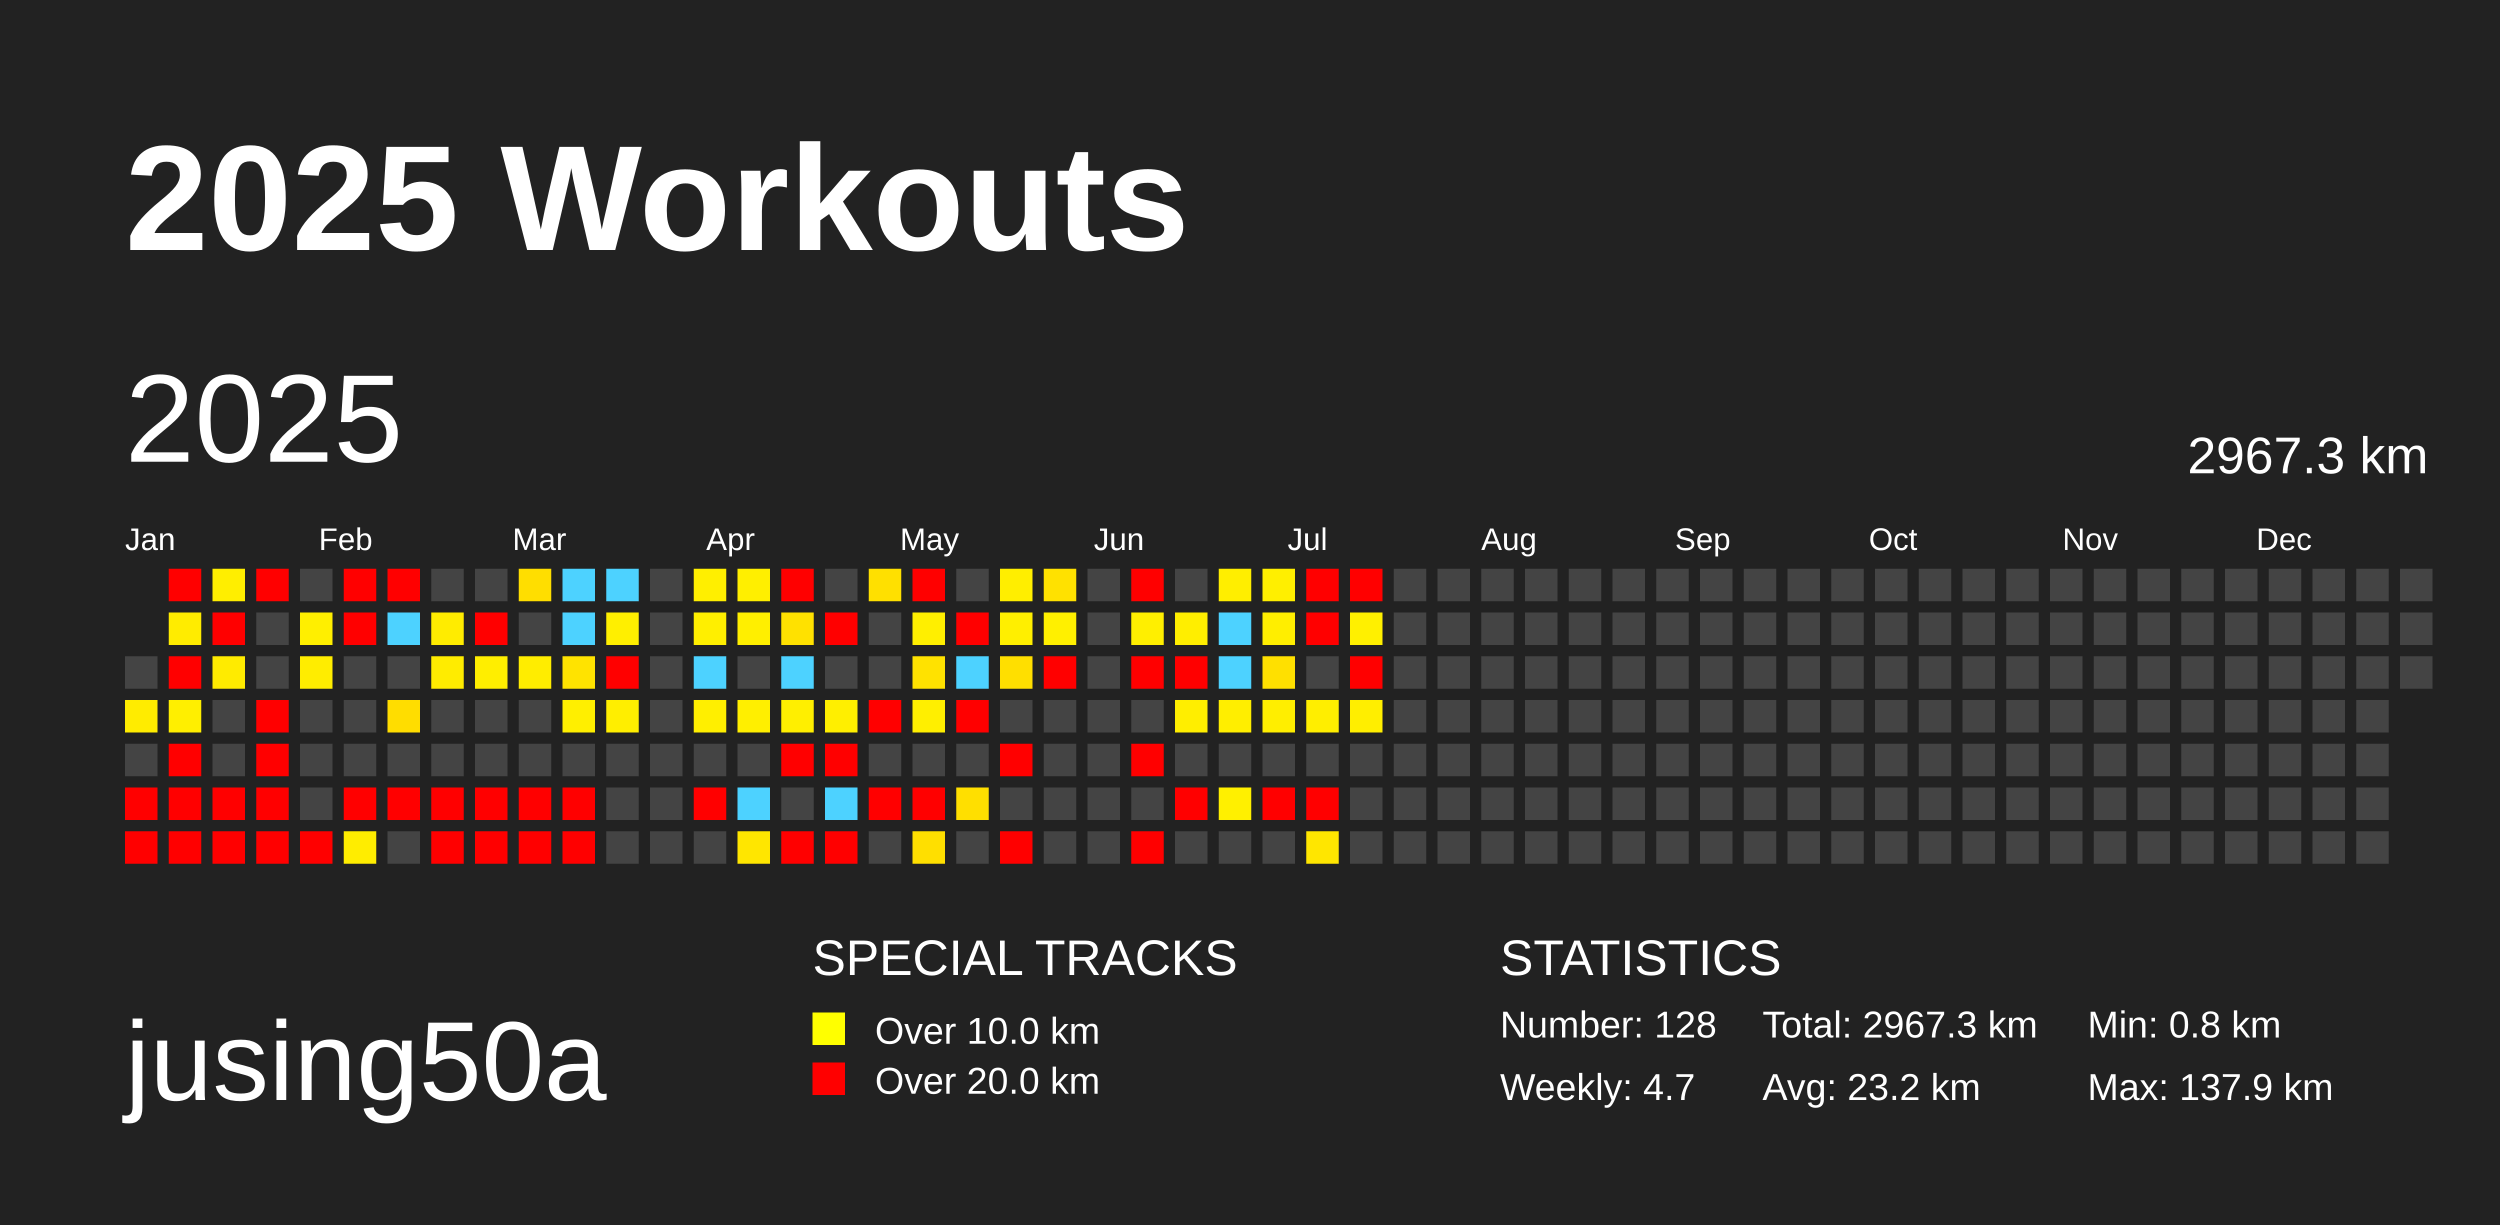
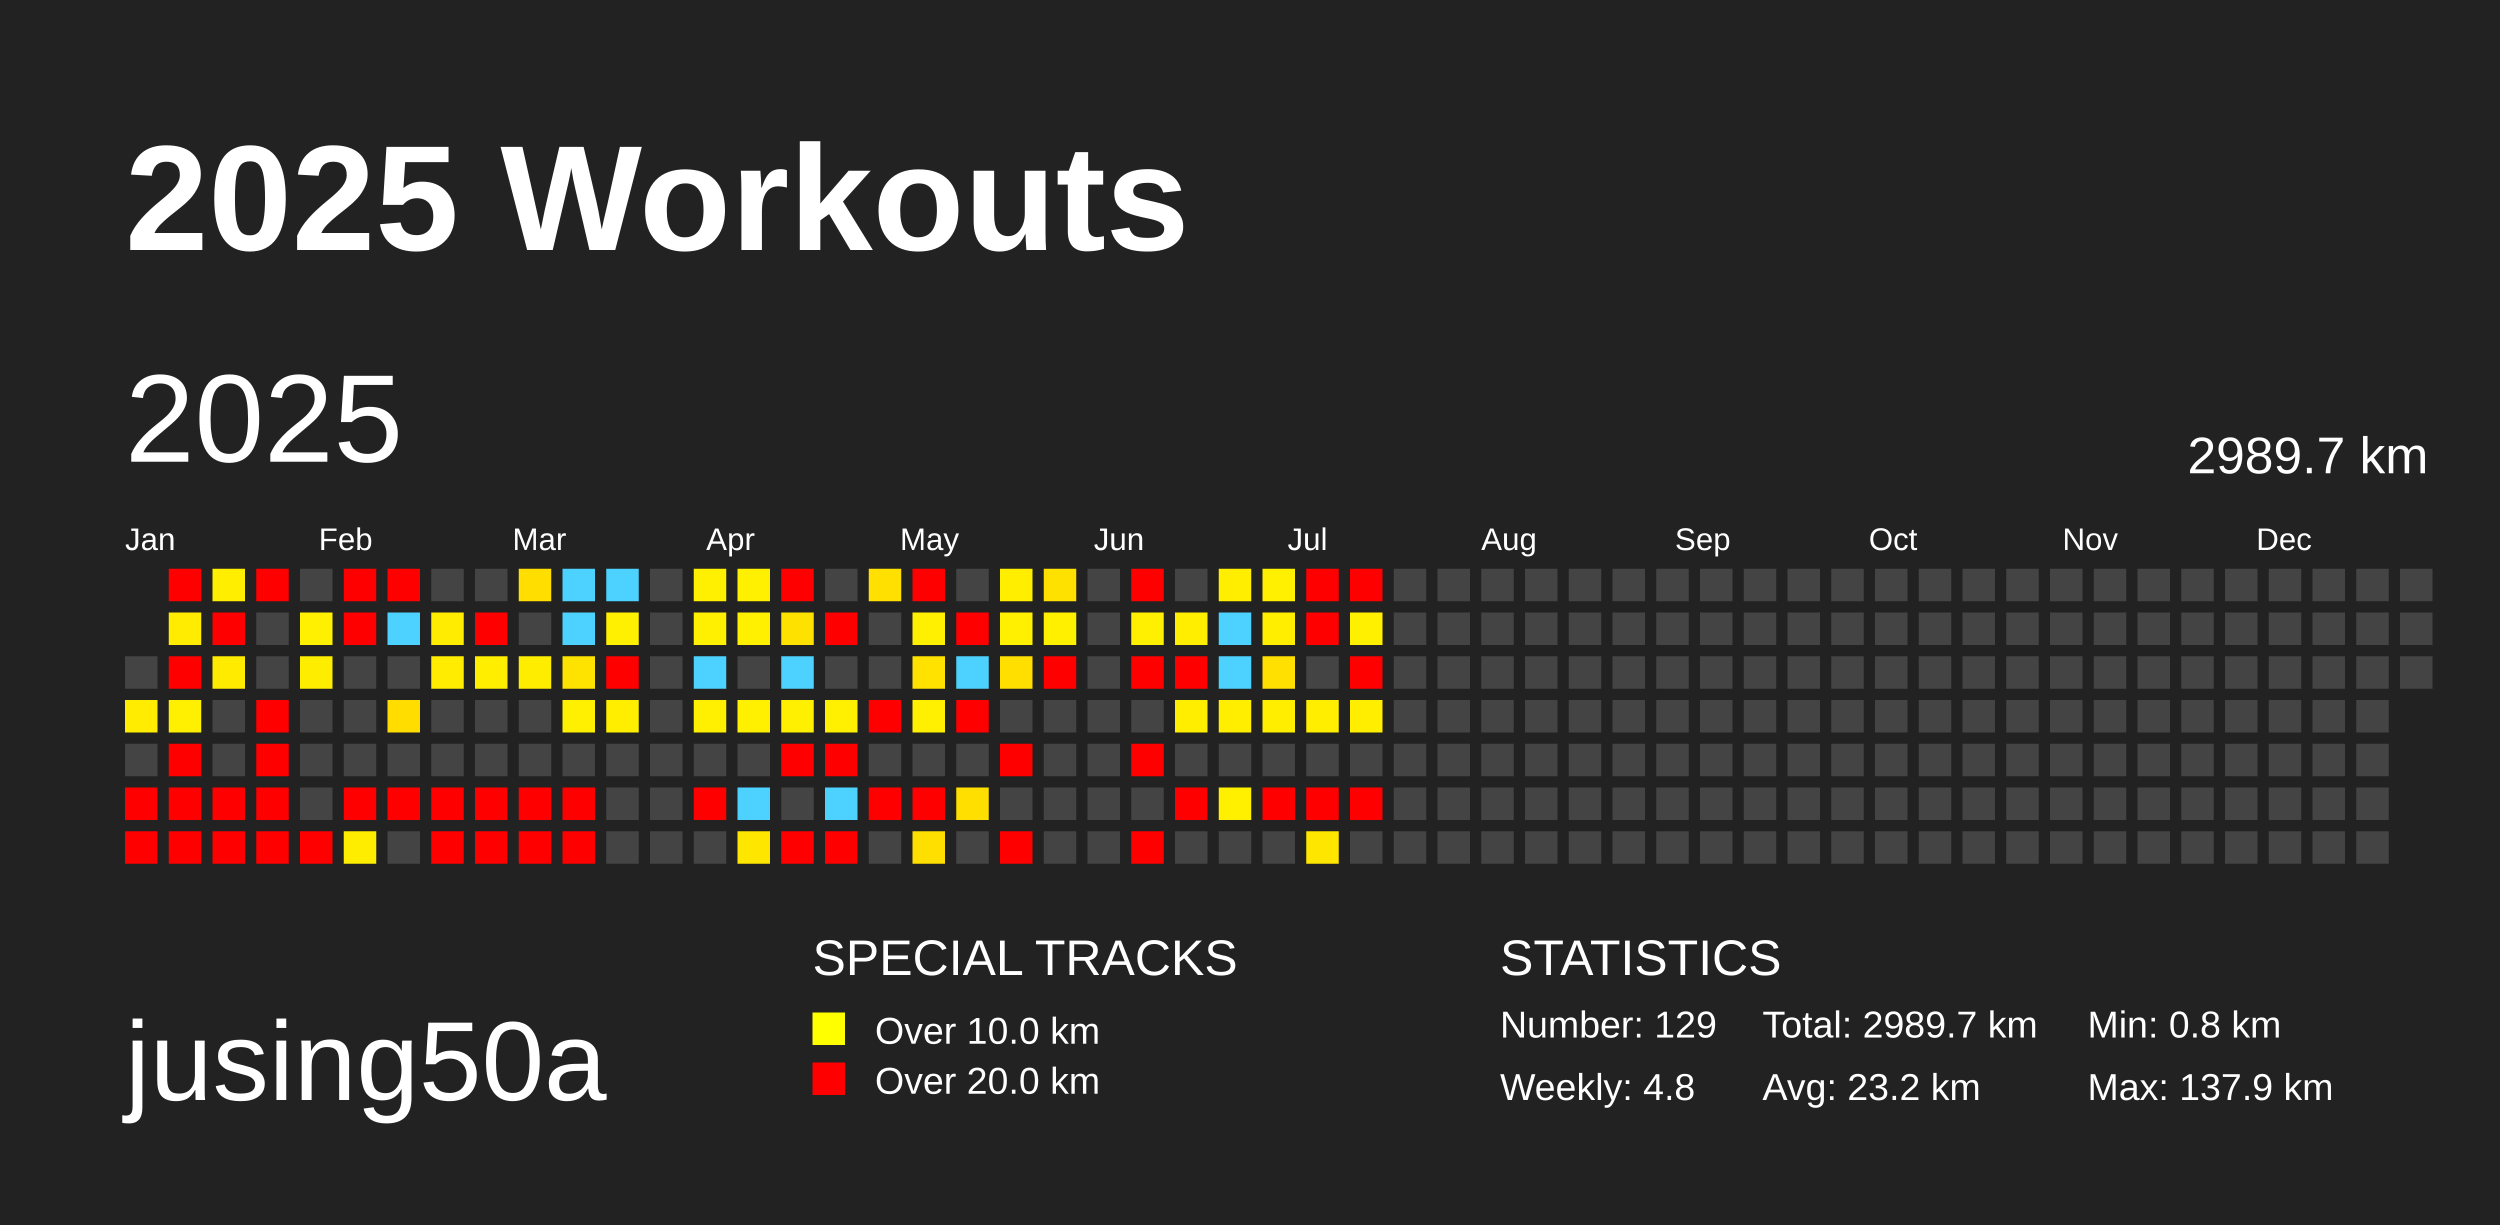
<svg xmlns="http://www.w3.org/2000/svg" baseProfile="full" height="98mm" version="1.1" viewBox="0,0,200,98" width="200mm">
  <defs />
  <rect fill="#222222" height="98" width="200" x="0" y="0" />
  <text fill="#FFFFFF" style="font-size:12px; font-family:Arial; font-weight:bold;" x="10" y="20">2025 Workouts</text>
  <text fill="#FFFFFF" style="font-size:9px; font-family:Arial" x="10" y="88">jusing50a</text>
  <text fill="#FFFFFF" style="font-size:4px; font-family:Arial" x="65" y="78">SPECIAL TRACKS</text>
  <rect fill="yellow" height="2.6" width="2.6" x="65" y="81" />
  <text fill="#FFFFFF" style="font-size:3px; font-family:Arial" x="70" y="83.5">Over 10.0 km</text>
  <rect fill="red" height="2.6" width="2.6" x="65" y="85" />
  <text fill="#FFFFFF" style="font-size:3px; font-family:Arial" x="70" y="87.5">Over 20.0 km</text>
  <text fill="#FFFFFF" style="font-size:4px; font-family:Arial" x="120" y="78">STATISTICS</text>
-   <text fill="#FFFFFF" style="font-size:3px; font-family:Arial" x="120" y="83">Number: 128</text>
-   <text fill="#FFFFFF" style="font-size:3px; font-family:Arial" x="120" y="88">Weekly: 4.7</text>
-   <text fill="#FFFFFF" style="font-size:3px; font-family:Arial" x="141" y="83">Total: 2967.3 km</text>
+   <text fill="#FFFFFF" style="font-size:3px; font-family:Arial" x="120" y="83">Number: 129</text>
+   <text fill="#FFFFFF" style="font-size:3px; font-family:Arial" x="120" y="88">Weekly: 4.8</text>
+   <text fill="#FFFFFF" style="font-size:3px; font-family:Arial" x="141" y="83">Total: 2989.7 km</text>
  <text fill="#FFFFFF" style="font-size:3px; font-family:Arial" x="141" y="88">Avg: 23.2 km</text>
  <text fill="#FFFFFF" style="font-size:3px; font-family:Arial" x="167" y="83">Min: 0.8 km</text>
  <text fill="#FFFFFF" style="font-size:3px; font-family:Arial" x="167" y="88">Max: 137.9 km</text>
  <text dominant-baseline="hanging" fill="#FFFFFF" style="font-size:10.0px; font-family:Arial;" x="10" y="30">2025</text>
-   <text dominant-baseline="hanging" fill="#FFFFFF" style="font-size:4.125px; font-family:Arial;" x="175" y="35">2967.3 km</text>
+   <text dominant-baseline="hanging" fill="#FFFFFF" style="font-size:4.125px; font-family:Arial;" x="175" y="35">2989.7 km</text>
  <text fill="#FFFFFF" style="font-size:2.5px; font-family:Arial" x="10.0" y="44">Jan</text>
  <text fill="#FFFFFF" style="font-size:2.5px; font-family:Arial" x="25.5" y="44">Feb</text>
  <text fill="#FFFFFF" style="font-size:2.5px; font-family:Arial" x="41.0" y="44">Mar</text>
  <text fill="#FFFFFF" style="font-size:2.5px; font-family:Arial" x="56.5" y="44">Apr</text>
  <text fill="#FFFFFF" style="font-size:2.5px; font-family:Arial" x="72.0" y="44">May</text>
  <text fill="#FFFFFF" style="font-size:2.5px; font-family:Arial" x="87.5" y="44">Jun</text>
  <text fill="#FFFFFF" style="font-size:2.5px; font-family:Arial" x="103.0" y="44">Jul</text>
  <text fill="#FFFFFF" style="font-size:2.5px; font-family:Arial" x="118.5" y="44">Aug</text>
  <text fill="#FFFFFF" style="font-size:2.5px; font-family:Arial" x="134.0" y="44">Sep</text>
  <text fill="#FFFFFF" style="font-size:2.5px; font-family:Arial" x="149.5" y="44">Oct</text>
  <text fill="#FFFFFF" style="font-size:2.5px; font-family:Arial" x="165.0" y="44">Nov</text>
  <text fill="#FFFFFF" style="font-size:2.5px; font-family:Arial" x="180.5" y="44">Dec</text>
  <rect fill="#444444" height="2.6" width="2.6" x="10.0" y="52.5" />
  <rect fill="#ffec00" height="2.6" width="2.6" x="10.0" y="56.0" />
  <rect fill="#444444" height="2.6" width="2.6" x="10.0" y="59.5" />
  <rect fill="red" height="2.6" width="2.6" x="10.0" y="63.0" />
  <rect fill="red" height="2.6" width="2.6" x="10.0" y="66.5" />
  <rect fill="red" height="2.6" width="2.6" x="13.5" y="45.5" />
  <rect fill="#ffec00" height="2.6" width="2.6" x="13.5" y="49.0" />
  <rect fill="red" height="2.6" width="2.6" x="13.5" y="52.5" />
  <rect fill="#ffef00" height="2.6" width="2.6" x="13.5" y="56.0" />
  <rect fill="red" height="2.6" width="2.6" x="13.5" y="59.5" />
  <rect fill="red" height="2.6" width="2.6" x="13.5" y="63.0" />
  <rect fill="red" height="2.6" width="2.6" x="13.5" y="66.5" />
  <rect fill="#ffee00" height="2.6" width="2.6" x="17.0" y="45.5" />
  <rect fill="red" height="2.6" width="2.6" x="17.0" y="49.0" />
  <rect fill="#ffeb00" height="2.6" width="2.6" x="17.0" y="52.5" />
  <rect fill="#444444" height="2.6" width="2.6" x="17.0" y="56.0" />
  <rect fill="#444444" height="2.6" width="2.6" x="17.0" y="59.5" />
  <rect fill="red" height="2.6" width="2.6" x="17.0" y="63.0" />
  <rect fill="red" height="2.6" width="2.6" x="17.0" y="66.5" />
  <rect fill="red" height="2.6" width="2.6" x="20.5" y="45.5" />
  <rect fill="#444444" height="2.6" width="2.6" x="20.5" y="49.0" />
  <rect fill="#444444" height="2.6" width="2.6" x="20.5" y="52.5" />
  <rect fill="red" height="2.6" width="2.6" x="20.5" y="56.0" />
  <rect fill="red" height="2.6" width="2.6" x="20.5" y="59.5" />
  <rect fill="red" height="2.6" width="2.6" x="20.5" y="63.0" />
  <rect fill="red" height="2.6" width="2.6" x="20.5" y="66.5" />
  <rect fill="#444444" height="2.6" width="2.6" x="24.0" y="45.5" />
  <rect fill="#ffef00" height="2.6" width="2.6" x="24.0" y="49.0" />
  <rect fill="#ffed00" height="2.6" width="2.6" x="24.0" y="52.5" />
  <rect fill="#444444" height="2.6" width="2.6" x="24.0" y="56.0" />
  <rect fill="#444444" height="2.6" width="2.6" x="24.0" y="59.5" />
  <rect fill="#444444" height="2.6" width="2.6" x="24.0" y="63.0" />
  <rect fill="red" height="2.6" width="2.6" x="24.0" y="66.5" />
  <rect fill="red" height="2.6" width="2.6" x="27.5" y="45.5" />
  <rect fill="red" height="2.6" width="2.6" x="27.5" y="49.0" />
  <rect fill="#444444" height="2.6" width="2.6" x="27.5" y="52.5" />
  <rect fill="#444444" height="2.6" width="2.6" x="27.5" y="56.0" />
  <rect fill="#444444" height="2.6" width="2.6" x="27.5" y="59.5" />
  <rect fill="red" height="2.6" width="2.6" x="27.5" y="63.0" />
  <rect fill="#ffed00" height="2.6" width="2.6" x="27.5" y="66.5" />
  <rect fill="red" height="2.6" width="2.6" x="31.0" y="45.5" />
  <rect fill="#4dd2ff" height="2.6" width="2.6" x="31.0" y="49.0" />
  <rect fill="#444444" height="2.6" width="2.6" x="31.0" y="52.5" />
  <rect fill="#ffdd00" height="2.6" width="2.6" x="31.0" y="56.0" />
  <rect fill="#444444" height="2.6" width="2.6" x="31.0" y="59.5" />
  <rect fill="red" height="2.6" width="2.6" x="31.0" y="63.0" />
  <rect fill="#444444" height="2.6" width="2.6" x="31.0" y="66.5" />
  <rect fill="#444444" height="2.6" width="2.6" x="34.5" y="45.5" />
  <rect fill="#ffec00" height="2.6" width="2.6" x="34.5" y="49.0" />
  <rect fill="#ffec00" height="2.6" width="2.6" x="34.5" y="52.5" />
  <rect fill="#444444" height="2.6" width="2.6" x="34.5" y="56.0" />
  <rect fill="#444444" height="2.6" width="2.6" x="34.5" y="59.5" />
  <rect fill="red" height="2.6" width="2.6" x="34.5" y="63.0" />
  <rect fill="red" height="2.6" width="2.6" x="34.5" y="66.5" />
  <rect fill="#444444" height="2.6" width="2.6" x="38.0" y="45.5" />
  <rect fill="red" height="2.6" width="2.6" x="38.0" y="49.0" />
  <rect fill="#ffee00" height="2.6" width="2.6" x="38.0" y="52.5" />
  <rect fill="#444444" height="2.6" width="2.6" x="38.0" y="56.0" />
  <rect fill="#444444" height="2.6" width="2.6" x="38.0" y="59.5" />
  <rect fill="red" height="2.6" width="2.6" x="38.0" y="63.0" />
  <rect fill="red" height="2.6" width="2.6" x="38.0" y="66.5" />
  <rect fill="#ffde00" height="2.6" width="2.6" x="41.5" y="45.5" />
  <rect fill="#444444" height="2.6" width="2.6" x="41.5" y="49.0" />
  <rect fill="#ffed00" height="2.6" width="2.6" x="41.5" y="52.5" />
  <rect fill="#444444" height="2.6" width="2.6" x="41.5" y="56.0" />
  <rect fill="#444444" height="2.6" width="2.6" x="41.5" y="59.5" />
  <rect fill="red" height="2.6" width="2.6" x="41.5" y="63.0" />
  <rect fill="red" height="2.6" width="2.6" x="41.5" y="66.5" />
  <rect fill="#4dd2ff" height="2.6" width="2.6" x="45.0" y="45.5" />
  <rect fill="#4dd2ff" height="2.6" width="2.6" x="45.0" y="49.0" />
  <rect fill="#ffe300" height="2.6" width="2.6" x="45.0" y="52.5" />
  <rect fill="#ffef00" height="2.6" width="2.6" x="45.0" y="56.0" />
  <rect fill="#444444" height="2.6" width="2.6" x="45.0" y="59.5" />
  <rect fill="red" height="2.6" width="2.6" x="45.0" y="63.0" />
  <rect fill="red" height="2.6" width="2.6" x="45.0" y="66.5" />
  <rect fill="#4dd2ff" height="2.6" width="2.6" x="48.5" y="45.5" />
  <rect fill="#ffef00" height="2.6" width="2.6" x="48.5" y="49.0" />
  <rect fill="red" height="2.6" width="2.6" x="48.5" y="52.5" />
  <rect fill="#ffee00" height="2.6" width="2.6" x="48.5" y="56.0" />
  <rect fill="#444444" height="2.6" width="2.6" x="48.5" y="59.5" />
  <rect fill="#444444" height="2.6" width="2.6" x="48.5" y="63.0" />
  <rect fill="#444444" height="2.6" width="2.6" x="48.5" y="66.5" />
  <rect fill="#444444" height="2.6" width="2.6" x="52.0" y="45.5" />
  <rect fill="#444444" height="2.6" width="2.6" x="52.0" y="49.0" />
  <rect fill="#444444" height="2.6" width="2.6" x="52.0" y="52.5" />
  <rect fill="#444444" height="2.6" width="2.6" x="52.0" y="56.0" />
  <rect fill="#444444" height="2.6" width="2.6" x="52.0" y="59.5" />
  <rect fill="#444444" height="2.6" width="2.6" x="52.0" y="63.0" />
  <rect fill="#444444" height="2.6" width="2.6" x="52.0" y="66.5" />
  <rect fill="#ffef00" height="2.6" width="2.6" x="55.5" y="45.5" />
  <rect fill="#ffef00" height="2.6" width="2.6" x="55.5" y="49.0" />
  <rect fill="#4dd2ff" height="2.6" width="2.6" x="55.5" y="52.5" />
  <rect fill="#ffef00" height="2.6" width="2.6" x="55.5" y="56.0" />
  <rect fill="#444444" height="2.6" width="2.6" x="55.5" y="59.5" />
  <rect fill="red" height="2.6" width="2.6" x="55.5" y="63.0" />
  <rect fill="#444444" height="2.6" width="2.6" x="55.5" y="66.5" />
  <rect fill="#ffef00" height="2.6" width="2.6" x="59.0" y="45.5" />
  <rect fill="#ffef00" height="2.6" width="2.6" x="59.0" y="49.0" />
  <rect fill="#444444" height="2.6" width="2.6" x="59.0" y="52.5" />
  <rect fill="#ffef00" height="2.6" width="2.6" x="59.0" y="56.0" />
  <rect fill="#444444" height="2.6" width="2.6" x="59.0" y="59.5" />
  <rect fill="#4dd2ff" height="2.6" width="2.6" x="59.0" y="63.0" />
  <rect fill="#ffe600" height="2.6" width="2.6" x="59.0" y="66.5" />
  <rect fill="red" height="2.6" width="2.6" x="62.5" y="45.5" />
  <rect fill="#ffe100" height="2.6" width="2.6" x="62.5" y="49.0" />
  <rect fill="#4dd2ff" height="2.6" width="2.6" x="62.5" y="52.5" />
  <rect fill="#ffef00" height="2.6" width="2.6" x="62.5" y="56.0" />
  <rect fill="red" height="2.6" width="2.6" x="62.5" y="59.5" />
  <rect fill="#444444" height="2.6" width="2.6" x="62.5" y="63.0" />
  <rect fill="red" height="2.6" width="2.6" x="62.5" y="66.5" />
  <rect fill="#444444" height="2.6" width="2.6" x="66.0" y="45.5" />
  <rect fill="red" height="2.6" width="2.6" x="66.0" y="49.0" />
  <rect fill="#444444" height="2.6" width="2.6" x="66.0" y="52.5" />
  <rect fill="#ffef00" height="2.6" width="2.6" x="66.0" y="56.0" />
  <rect fill="red" height="2.6" width="2.6" x="66.0" y="59.5" />
  <rect fill="#4dd2ff" height="2.6" width="2.6" x="66.0" y="63.0" />
  <rect fill="red" height="2.6" width="2.6" x="66.0" y="66.5" />
  <rect fill="#ffe000" height="2.6" width="2.6" x="69.5" y="45.5" />
  <rect fill="#444444" height="2.6" width="2.6" x="69.5" y="49.0" />
  <rect fill="#444444" height="2.6" width="2.6" x="69.5" y="52.5" />
  <rect fill="red" height="2.6" width="2.6" x="69.5" y="56.0" />
  <rect fill="#444444" height="2.6" width="2.6" x="69.5" y="59.5" />
  <rect fill="red" height="2.6" width="2.6" x="69.5" y="63.0" />
  <rect fill="#444444" height="2.6" width="2.6" x="69.5" y="66.5" />
  <rect fill="red" height="2.6" width="2.6" x="73.0" y="45.5" />
  <rect fill="#ffef00" height="2.6" width="2.6" x="73.0" y="49.0" />
  <rect fill="#ffe200" height="2.6" width="2.6" x="73.0" y="52.5" />
  <rect fill="#ffef00" height="2.6" width="2.6" x="73.0" y="56.0" />
  <rect fill="#444444" height="2.6" width="2.6" x="73.0" y="59.5" />
  <rect fill="red" height="2.6" width="2.6" x="73.0" y="63.0" />
  <rect fill="#ffdf00" height="2.6" width="2.6" x="73.0" y="66.5" />
  <rect fill="#444444" height="2.6" width="2.6" x="76.5" y="45.5" />
  <rect fill="red" height="2.6" width="2.6" x="76.5" y="49.0" />
  <rect fill="#4dd2ff" height="2.6" width="2.6" x="76.5" y="52.5" />
  <rect fill="red" height="2.6" width="2.6" x="76.5" y="56.0" />
  <rect fill="#444444" height="2.6" width="2.6" x="76.5" y="59.5" />
  <rect fill="#ffdf00" height="2.6" width="2.6" x="76.5" y="63.0" />
  <rect fill="#444444" height="2.6" width="2.6" x="76.5" y="66.5" />
  <rect fill="#ffee00" height="2.6" width="2.6" x="80.0" y="45.5" />
  <rect fill="#ffef00" height="2.6" width="2.6" x="80.0" y="49.0" />
  <rect fill="#ffdf00" height="2.6" width="2.6" x="80.0" y="52.5" />
  <rect fill="#444444" height="2.6" width="2.6" x="80.0" y="56.0" />
  <rect fill="red" height="2.6" width="2.6" x="80.0" y="59.5" />
  <rect fill="#444444" height="2.6" width="2.6" x="80.0" y="63.0" />
  <rect fill="red" height="2.6" width="2.6" x="80.0" y="66.5" />
  <rect fill="#ffe100" height="2.6" width="2.6" x="83.5" y="45.5" />
  <rect fill="#fff000" height="2.6" width="2.6" x="83.5" y="49.0" />
  <rect fill="red" height="2.6" width="2.6" x="83.5" y="52.5" />
  <rect fill="#444444" height="2.6" width="2.6" x="83.5" y="56.0" />
  <rect fill="#444444" height="2.6" width="2.6" x="83.5" y="59.5" />
  <rect fill="#444444" height="2.6" width="2.6" x="83.5" y="63.0" />
  <rect fill="#444444" height="2.6" width="2.6" x="83.5" y="66.5" />
  <rect fill="#444444" height="2.6" width="2.6" x="87.0" y="45.5" />
  <rect fill="#444444" height="2.6" width="2.6" x="87.0" y="49.0" />
  <rect fill="#444444" height="2.6" width="2.6" x="87.0" y="52.5" />
  <rect fill="#444444" height="2.6" width="2.6" x="87.0" y="56.0" />
  <rect fill="#444444" height="2.6" width="2.6" x="87.0" y="59.5" />
  <rect fill="#444444" height="2.6" width="2.6" x="87.0" y="63.0" />
  <rect fill="#444444" height="2.6" width="2.6" x="87.0" y="66.5" />
  <rect fill="red" height="2.6" width="2.6" x="90.5" y="45.5" />
  <rect fill="#ffef00" height="2.6" width="2.6" x="90.5" y="49.0" />
  <rect fill="red" height="2.6" width="2.6" x="90.5" y="52.5" />
  <rect fill="#444444" height="2.6" width="2.6" x="90.5" y="56.0" />
  <rect fill="red" height="2.6" width="2.6" x="90.5" y="59.5" />
  <rect fill="#444444" height="2.6" width="2.6" x="90.5" y="63.0" />
  <rect fill="red" height="2.6" width="2.6" x="90.5" y="66.5" />
  <rect fill="#444444" height="2.6" width="2.6" x="94.0" y="45.5" />
  <rect fill="#ffee00" height="2.6" width="2.6" x="94.0" y="49.0" />
  <rect fill="red" height="2.6" width="2.6" x="94.0" y="52.5" />
  <rect fill="#ffee00" height="2.6" width="2.6" x="94.0" y="56.0" />
  <rect fill="#444444" height="2.6" width="2.6" x="94.0" y="59.5" />
  <rect fill="red" height="2.6" width="2.6" x="94.0" y="63.0" />
  <rect fill="#444444" height="2.6" width="2.6" x="94.0" y="66.5" />
  <rect fill="#ffee00" height="2.6" width="2.6" x="97.5" y="45.5" />
  <rect fill="#4dd2ff" height="2.6" width="2.6" x="97.5" y="49.0" />
  <rect fill="#4dd2ff" height="2.6" width="2.6" x="97.5" y="52.5" />
  <rect fill="#ffee00" height="2.6" width="2.6" x="97.5" y="56.0" />
  <rect fill="#444444" height="2.6" width="2.6" x="97.5" y="59.5" />
  <rect fill="#fff000" height="2.6" width="2.6" x="97.5" y="63.0" />
  <rect fill="#444444" height="2.6" width="2.6" x="97.5" y="66.5" />
  <rect fill="#ffef00" height="2.6" width="2.6" x="101.0" y="45.5" />
  <rect fill="#ffee00" height="2.6" width="2.6" x="101.0" y="49.0" />
  <rect fill="#ffe000" height="2.6" width="2.6" x="101.0" y="52.5" />
  <rect fill="#ffee00" height="2.6" width="2.6" x="101.0" y="56.0" />
  <rect fill="#444444" height="2.6" width="2.6" x="101.0" y="59.5" />
  <rect fill="red" height="2.6" width="2.6" x="101.0" y="63.0" />
  <rect fill="#444444" height="2.6" width="2.6" x="101.0" y="66.5" />
  <rect fill="red" height="2.6" width="2.6" x="104.5" y="45.5" />
  <rect fill="red" height="2.6" width="2.6" x="104.5" y="49.0" />
  <rect fill="#444444" height="2.6" width="2.6" x="104.5" y="52.5" />
  <rect fill="#ffee00" height="2.6" width="2.6" x="104.5" y="56.0" />
  <rect fill="#444444" height="2.6" width="2.6" x="104.5" y="59.5" />
  <rect fill="red" height="2.6" width="2.6" x="104.5" y="63.0" />
  <rect fill="#ffe600" height="2.6" width="2.6" x="104.5" y="66.5" />
  <rect fill="red" height="2.6" width="2.6" x="108.0" y="45.5" />
  <rect fill="#fff000" height="2.6" width="2.6" x="108.0" y="49.0" />
  <rect fill="red" height="2.6" width="2.6" x="108.0" y="52.5" />
  <rect fill="#ffee00" height="2.6" width="2.6" x="108.0" y="56.0" />
  <rect fill="#444444" height="2.6" width="2.6" x="108.0" y="59.5" />
-   <rect fill="#444444" height="2.6" width="2.6" x="108.0" y="63.0" />
+   <rect fill="red" height="2.6" width="2.6" x="108.0" y="63.0" />
  <rect fill="#444444" height="2.6" width="2.6" x="108.0" y="66.5" />
  <rect fill="#444444" height="2.6" width="2.6" x="111.5" y="45.5" />
  <rect fill="#444444" height="2.6" width="2.6" x="111.5" y="49.0" />
  <rect fill="#444444" height="2.6" width="2.6" x="111.5" y="52.5" />
  <rect fill="#444444" height="2.6" width="2.6" x="111.5" y="56.0" />
  <rect fill="#444444" height="2.6" width="2.6" x="111.5" y="59.5" />
  <rect fill="#444444" height="2.6" width="2.6" x="111.5" y="63.0" />
  <rect fill="#444444" height="2.6" width="2.6" x="111.5" y="66.5" />
  <rect fill="#444444" height="2.6" width="2.6" x="115.0" y="45.5" />
  <rect fill="#444444" height="2.6" width="2.6" x="115.0" y="49.0" />
  <rect fill="#444444" height="2.6" width="2.6" x="115.0" y="52.5" />
  <rect fill="#444444" height="2.6" width="2.6" x="115.0" y="56.0" />
  <rect fill="#444444" height="2.6" width="2.6" x="115.0" y="59.5" />
  <rect fill="#444444" height="2.6" width="2.6" x="115.0" y="63.0" />
  <rect fill="#444444" height="2.6" width="2.6" x="115.0" y="66.5" />
  <rect fill="#444444" height="2.6" width="2.6" x="118.5" y="45.5" />
  <rect fill="#444444" height="2.6" width="2.6" x="118.5" y="49.0" />
  <rect fill="#444444" height="2.6" width="2.6" x="118.5" y="52.5" />
  <rect fill="#444444" height="2.6" width="2.6" x="118.5" y="56.0" />
  <rect fill="#444444" height="2.6" width="2.6" x="118.5" y="59.5" />
  <rect fill="#444444" height="2.6" width="2.6" x="118.5" y="63.0" />
  <rect fill="#444444" height="2.6" width="2.6" x="118.5" y="66.5" />
  <rect fill="#444444" height="2.6" width="2.6" x="122.0" y="45.5" />
  <rect fill="#444444" height="2.6" width="2.6" x="122.0" y="49.0" />
  <rect fill="#444444" height="2.6" width="2.6" x="122.0" y="52.5" />
  <rect fill="#444444" height="2.6" width="2.6" x="122.0" y="56.0" />
  <rect fill="#444444" height="2.6" width="2.6" x="122.0" y="59.5" />
  <rect fill="#444444" height="2.6" width="2.6" x="122.0" y="63.0" />
  <rect fill="#444444" height="2.6" width="2.6" x="122.0" y="66.5" />
  <rect fill="#444444" height="2.6" width="2.6" x="125.5" y="45.5" />
  <rect fill="#444444" height="2.6" width="2.6" x="125.5" y="49.0" />
  <rect fill="#444444" height="2.6" width="2.6" x="125.5" y="52.5" />
  <rect fill="#444444" height="2.6" width="2.6" x="125.5" y="56.0" />
  <rect fill="#444444" height="2.6" width="2.6" x="125.5" y="59.5" />
  <rect fill="#444444" height="2.6" width="2.6" x="125.5" y="63.0" />
  <rect fill="#444444" height="2.6" width="2.6" x="125.5" y="66.5" />
  <rect fill="#444444" height="2.6" width="2.6" x="129.0" y="45.5" />
  <rect fill="#444444" height="2.6" width="2.6" x="129.0" y="49.0" />
  <rect fill="#444444" height="2.6" width="2.6" x="129.0" y="52.5" />
  <rect fill="#444444" height="2.6" width="2.6" x="129.0" y="56.0" />
  <rect fill="#444444" height="2.6" width="2.6" x="129.0" y="59.5" />
  <rect fill="#444444" height="2.6" width="2.6" x="129.0" y="63.0" />
  <rect fill="#444444" height="2.6" width="2.6" x="129.0" y="66.5" />
  <rect fill="#444444" height="2.6" width="2.6" x="132.5" y="45.5" />
  <rect fill="#444444" height="2.6" width="2.6" x="132.5" y="49.0" />
  <rect fill="#444444" height="2.6" width="2.6" x="132.5" y="52.5" />
  <rect fill="#444444" height="2.6" width="2.6" x="132.5" y="56.0" />
  <rect fill="#444444" height="2.6" width="2.6" x="132.5" y="59.5" />
  <rect fill="#444444" height="2.6" width="2.6" x="132.5" y="63.0" />
  <rect fill="#444444" height="2.6" width="2.6" x="132.5" y="66.5" />
  <rect fill="#444444" height="2.6" width="2.6" x="136.0" y="45.5" />
  <rect fill="#444444" height="2.6" width="2.6" x="136.0" y="49.0" />
  <rect fill="#444444" height="2.6" width="2.6" x="136.0" y="52.5" />
  <rect fill="#444444" height="2.6" width="2.6" x="136.0" y="56.0" />
  <rect fill="#444444" height="2.6" width="2.6" x="136.0" y="59.5" />
  <rect fill="#444444" height="2.6" width="2.6" x="136.0" y="63.0" />
  <rect fill="#444444" height="2.6" width="2.6" x="136.0" y="66.5" />
  <rect fill="#444444" height="2.6" width="2.6" x="139.5" y="45.5" />
  <rect fill="#444444" height="2.6" width="2.6" x="139.5" y="49.0" />
  <rect fill="#444444" height="2.6" width="2.6" x="139.5" y="52.5" />
  <rect fill="#444444" height="2.6" width="2.6" x="139.5" y="56.0" />
  <rect fill="#444444" height="2.6" width="2.6" x="139.5" y="59.5" />
  <rect fill="#444444" height="2.6" width="2.6" x="139.5" y="63.0" />
  <rect fill="#444444" height="2.6" width="2.6" x="139.5" y="66.5" />
  <rect fill="#444444" height="2.6" width="2.6" x="143.0" y="45.5" />
  <rect fill="#444444" height="2.6" width="2.6" x="143.0" y="49.0" />
  <rect fill="#444444" height="2.6" width="2.6" x="143.0" y="52.5" />
  <rect fill="#444444" height="2.6" width="2.6" x="143.0" y="56.0" />
  <rect fill="#444444" height="2.6" width="2.6" x="143.0" y="59.5" />
  <rect fill="#444444" height="2.6" width="2.6" x="143.0" y="63.0" />
  <rect fill="#444444" height="2.6" width="2.6" x="143.0" y="66.5" />
  <rect fill="#444444" height="2.6" width="2.6" x="146.5" y="45.5" />
  <rect fill="#444444" height="2.6" width="2.6" x="146.5" y="49.0" />
  <rect fill="#444444" height="2.6" width="2.6" x="146.5" y="52.5" />
  <rect fill="#444444" height="2.6" width="2.6" x="146.5" y="56.0" />
  <rect fill="#444444" height="2.6" width="2.6" x="146.5" y="59.5" />
  <rect fill="#444444" height="2.6" width="2.6" x="146.5" y="63.0" />
  <rect fill="#444444" height="2.6" width="2.6" x="146.5" y="66.5" />
  <rect fill="#444444" height="2.6" width="2.6" x="150.0" y="45.5" />
  <rect fill="#444444" height="2.6" width="2.6" x="150.0" y="49.0" />
  <rect fill="#444444" height="2.6" width="2.6" x="150.0" y="52.5" />
  <rect fill="#444444" height="2.6" width="2.6" x="150.0" y="56.0" />
  <rect fill="#444444" height="2.6" width="2.6" x="150.0" y="59.5" />
  <rect fill="#444444" height="2.6" width="2.6" x="150.0" y="63.0" />
  <rect fill="#444444" height="2.6" width="2.6" x="150.0" y="66.5" />
  <rect fill="#444444" height="2.6" width="2.6" x="153.5" y="45.5" />
  <rect fill="#444444" height="2.6" width="2.6" x="153.5" y="49.0" />
  <rect fill="#444444" height="2.6" width="2.6" x="153.5" y="52.5" />
  <rect fill="#444444" height="2.6" width="2.6" x="153.5" y="56.0" />
  <rect fill="#444444" height="2.6" width="2.6" x="153.5" y="59.5" />
  <rect fill="#444444" height="2.6" width="2.6" x="153.5" y="63.0" />
  <rect fill="#444444" height="2.6" width="2.6" x="153.5" y="66.5" />
  <rect fill="#444444" height="2.6" width="2.6" x="157.0" y="45.5" />
  <rect fill="#444444" height="2.6" width="2.6" x="157.0" y="49.0" />
  <rect fill="#444444" height="2.6" width="2.6" x="157.0" y="52.5" />
  <rect fill="#444444" height="2.6" width="2.6" x="157.0" y="56.0" />
  <rect fill="#444444" height="2.6" width="2.6" x="157.0" y="59.5" />
  <rect fill="#444444" height="2.6" width="2.6" x="157.0" y="63.0" />
  <rect fill="#444444" height="2.6" width="2.6" x="157.0" y="66.5" />
  <rect fill="#444444" height="2.6" width="2.6" x="160.5" y="45.5" />
  <rect fill="#444444" height="2.6" width="2.6" x="160.5" y="49.0" />
  <rect fill="#444444" height="2.6" width="2.6" x="160.5" y="52.5" />
  <rect fill="#444444" height="2.6" width="2.6" x="160.5" y="56.0" />
  <rect fill="#444444" height="2.6" width="2.6" x="160.5" y="59.5" />
  <rect fill="#444444" height="2.6" width="2.6" x="160.5" y="63.0" />
  <rect fill="#444444" height="2.6" width="2.6" x="160.5" y="66.5" />
  <rect fill="#444444" height="2.6" width="2.6" x="164.0" y="45.5" />
  <rect fill="#444444" height="2.6" width="2.6" x="164.0" y="49.0" />
  <rect fill="#444444" height="2.6" width="2.6" x="164.0" y="52.5" />
  <rect fill="#444444" height="2.6" width="2.6" x="164.0" y="56.0" />
  <rect fill="#444444" height="2.6" width="2.6" x="164.0" y="59.5" />
  <rect fill="#444444" height="2.6" width="2.6" x="164.0" y="63.0" />
  <rect fill="#444444" height="2.6" width="2.6" x="164.0" y="66.5" />
  <rect fill="#444444" height="2.6" width="2.6" x="167.5" y="45.5" />
  <rect fill="#444444" height="2.6" width="2.6" x="167.5" y="49.0" />
  <rect fill="#444444" height="2.6" width="2.6" x="167.5" y="52.5" />
  <rect fill="#444444" height="2.6" width="2.6" x="167.5" y="56.0" />
  <rect fill="#444444" height="2.6" width="2.6" x="167.5" y="59.5" />
  <rect fill="#444444" height="2.6" width="2.6" x="167.5" y="63.0" />
  <rect fill="#444444" height="2.6" width="2.6" x="167.5" y="66.5" />
  <rect fill="#444444" height="2.6" width="2.6" x="171.0" y="45.5" />
  <rect fill="#444444" height="2.6" width="2.6" x="171.0" y="49.0" />
  <rect fill="#444444" height="2.6" width="2.6" x="171.0" y="52.5" />
  <rect fill="#444444" height="2.6" width="2.6" x="171.0" y="56.0" />
  <rect fill="#444444" height="2.6" width="2.6" x="171.0" y="59.5" />
  <rect fill="#444444" height="2.6" width="2.6" x="171.0" y="63.0" />
  <rect fill="#444444" height="2.6" width="2.6" x="171.0" y="66.5" />
  <rect fill="#444444" height="2.6" width="2.6" x="174.5" y="45.5" />
  <rect fill="#444444" height="2.6" width="2.6" x="174.5" y="49.0" />
  <rect fill="#444444" height="2.6" width="2.6" x="174.5" y="52.5" />
  <rect fill="#444444" height="2.6" width="2.6" x="174.5" y="56.0" />
  <rect fill="#444444" height="2.6" width="2.6" x="174.5" y="59.5" />
  <rect fill="#444444" height="2.6" width="2.6" x="174.5" y="63.0" />
  <rect fill="#444444" height="2.6" width="2.6" x="174.5" y="66.5" />
  <rect fill="#444444" height="2.6" width="2.6" x="178.0" y="45.5" />
  <rect fill="#444444" height="2.6" width="2.6" x="178.0" y="49.0" />
  <rect fill="#444444" height="2.6" width="2.6" x="178.0" y="52.5" />
  <rect fill="#444444" height="2.6" width="2.6" x="178.0" y="56.0" />
  <rect fill="#444444" height="2.6" width="2.6" x="178.0" y="59.5" />
  <rect fill="#444444" height="2.6" width="2.6" x="178.0" y="63.0" />
  <rect fill="#444444" height="2.6" width="2.6" x="178.0" y="66.5" />
  <rect fill="#444444" height="2.6" width="2.6" x="181.5" y="45.5" />
  <rect fill="#444444" height="2.6" width="2.6" x="181.5" y="49.0" />
  <rect fill="#444444" height="2.6" width="2.6" x="181.5" y="52.5" />
  <rect fill="#444444" height="2.6" width="2.6" x="181.5" y="56.0" />
  <rect fill="#444444" height="2.6" width="2.6" x="181.5" y="59.5" />
  <rect fill="#444444" height="2.6" width="2.6" x="181.5" y="63.0" />
  <rect fill="#444444" height="2.6" width="2.6" x="181.5" y="66.5" />
  <rect fill="#444444" height="2.6" width="2.6" x="185.0" y="45.5" />
  <rect fill="#444444" height="2.6" width="2.6" x="185.0" y="49.0" />
  <rect fill="#444444" height="2.6" width="2.6" x="185.0" y="52.5" />
  <rect fill="#444444" height="2.6" width="2.6" x="185.0" y="56.0" />
  <rect fill="#444444" height="2.6" width="2.6" x="185.0" y="59.5" />
  <rect fill="#444444" height="2.6" width="2.6" x="185.0" y="63.0" />
  <rect fill="#444444" height="2.6" width="2.6" x="185.0" y="66.5" />
  <rect fill="#444444" height="2.6" width="2.6" x="188.5" y="45.5" />
  <rect fill="#444444" height="2.6" width="2.6" x="188.5" y="49.0" />
  <rect fill="#444444" height="2.6" width="2.6" x="188.5" y="52.5" />
  <rect fill="#444444" height="2.6" width="2.6" x="188.5" y="56.0" />
  <rect fill="#444444" height="2.6" width="2.6" x="188.5" y="59.5" />
  <rect fill="#444444" height="2.6" width="2.6" x="188.5" y="63.0" />
  <rect fill="#444444" height="2.6" width="2.6" x="188.5" y="66.5" />
  <rect fill="#444444" height="2.6" width="2.6" x="192.0" y="45.5" />
  <rect fill="#444444" height="2.6" width="2.6" x="192.0" y="49.0" />
  <rect fill="#444444" height="2.6" width="2.6" x="192.0" y="52.5" />
</svg>
